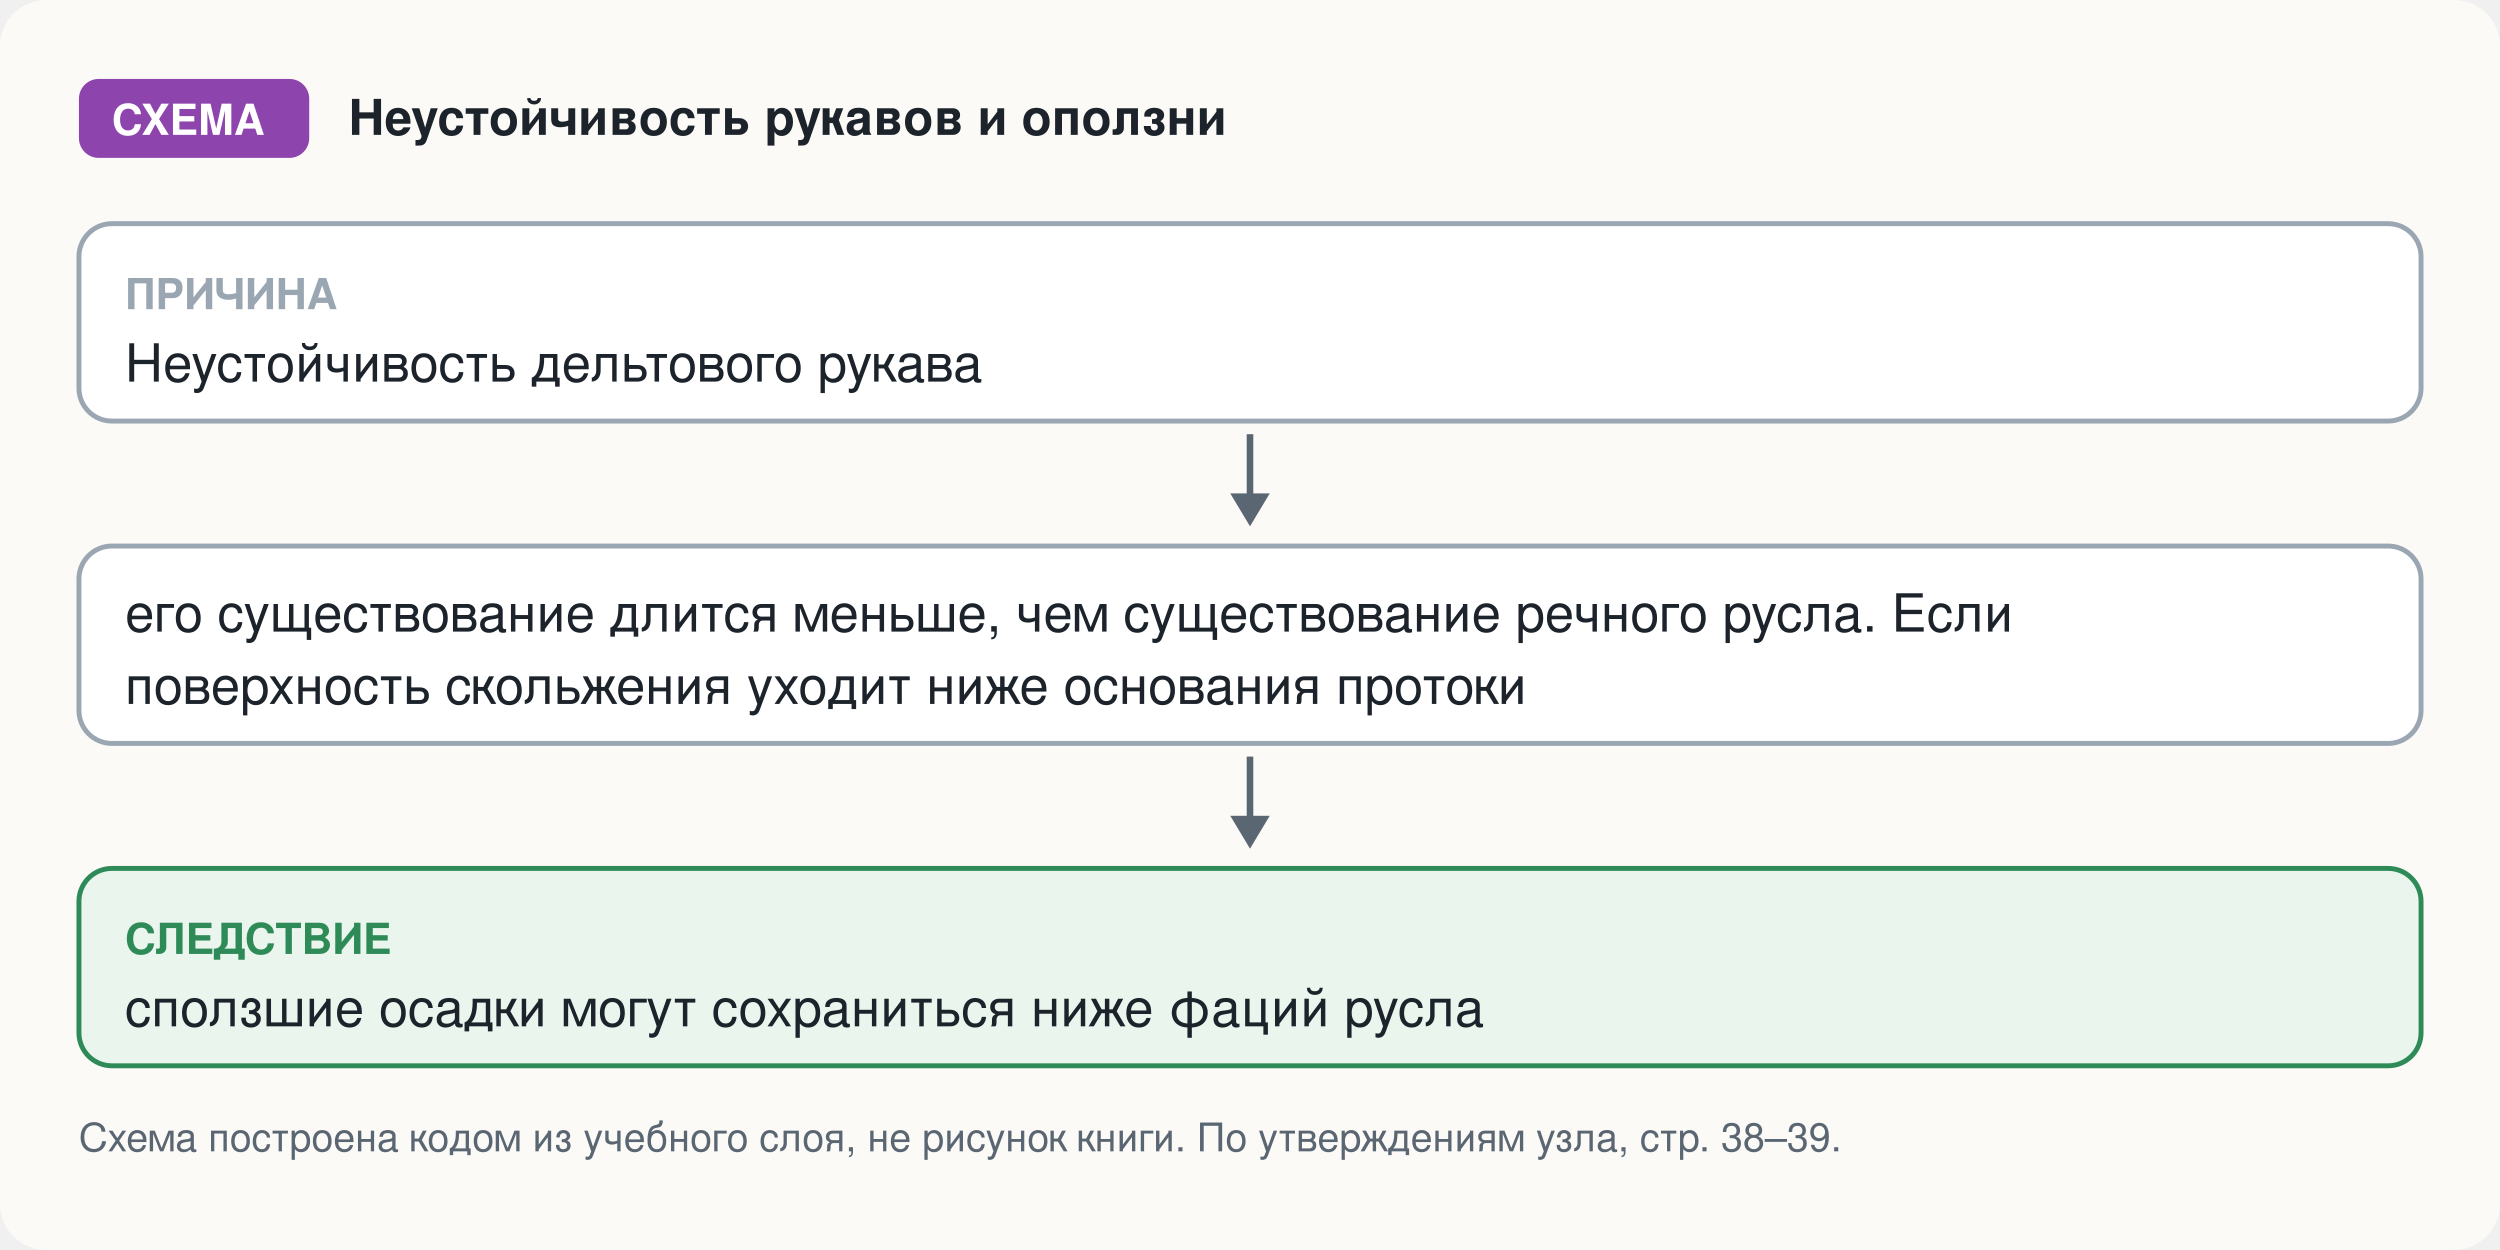
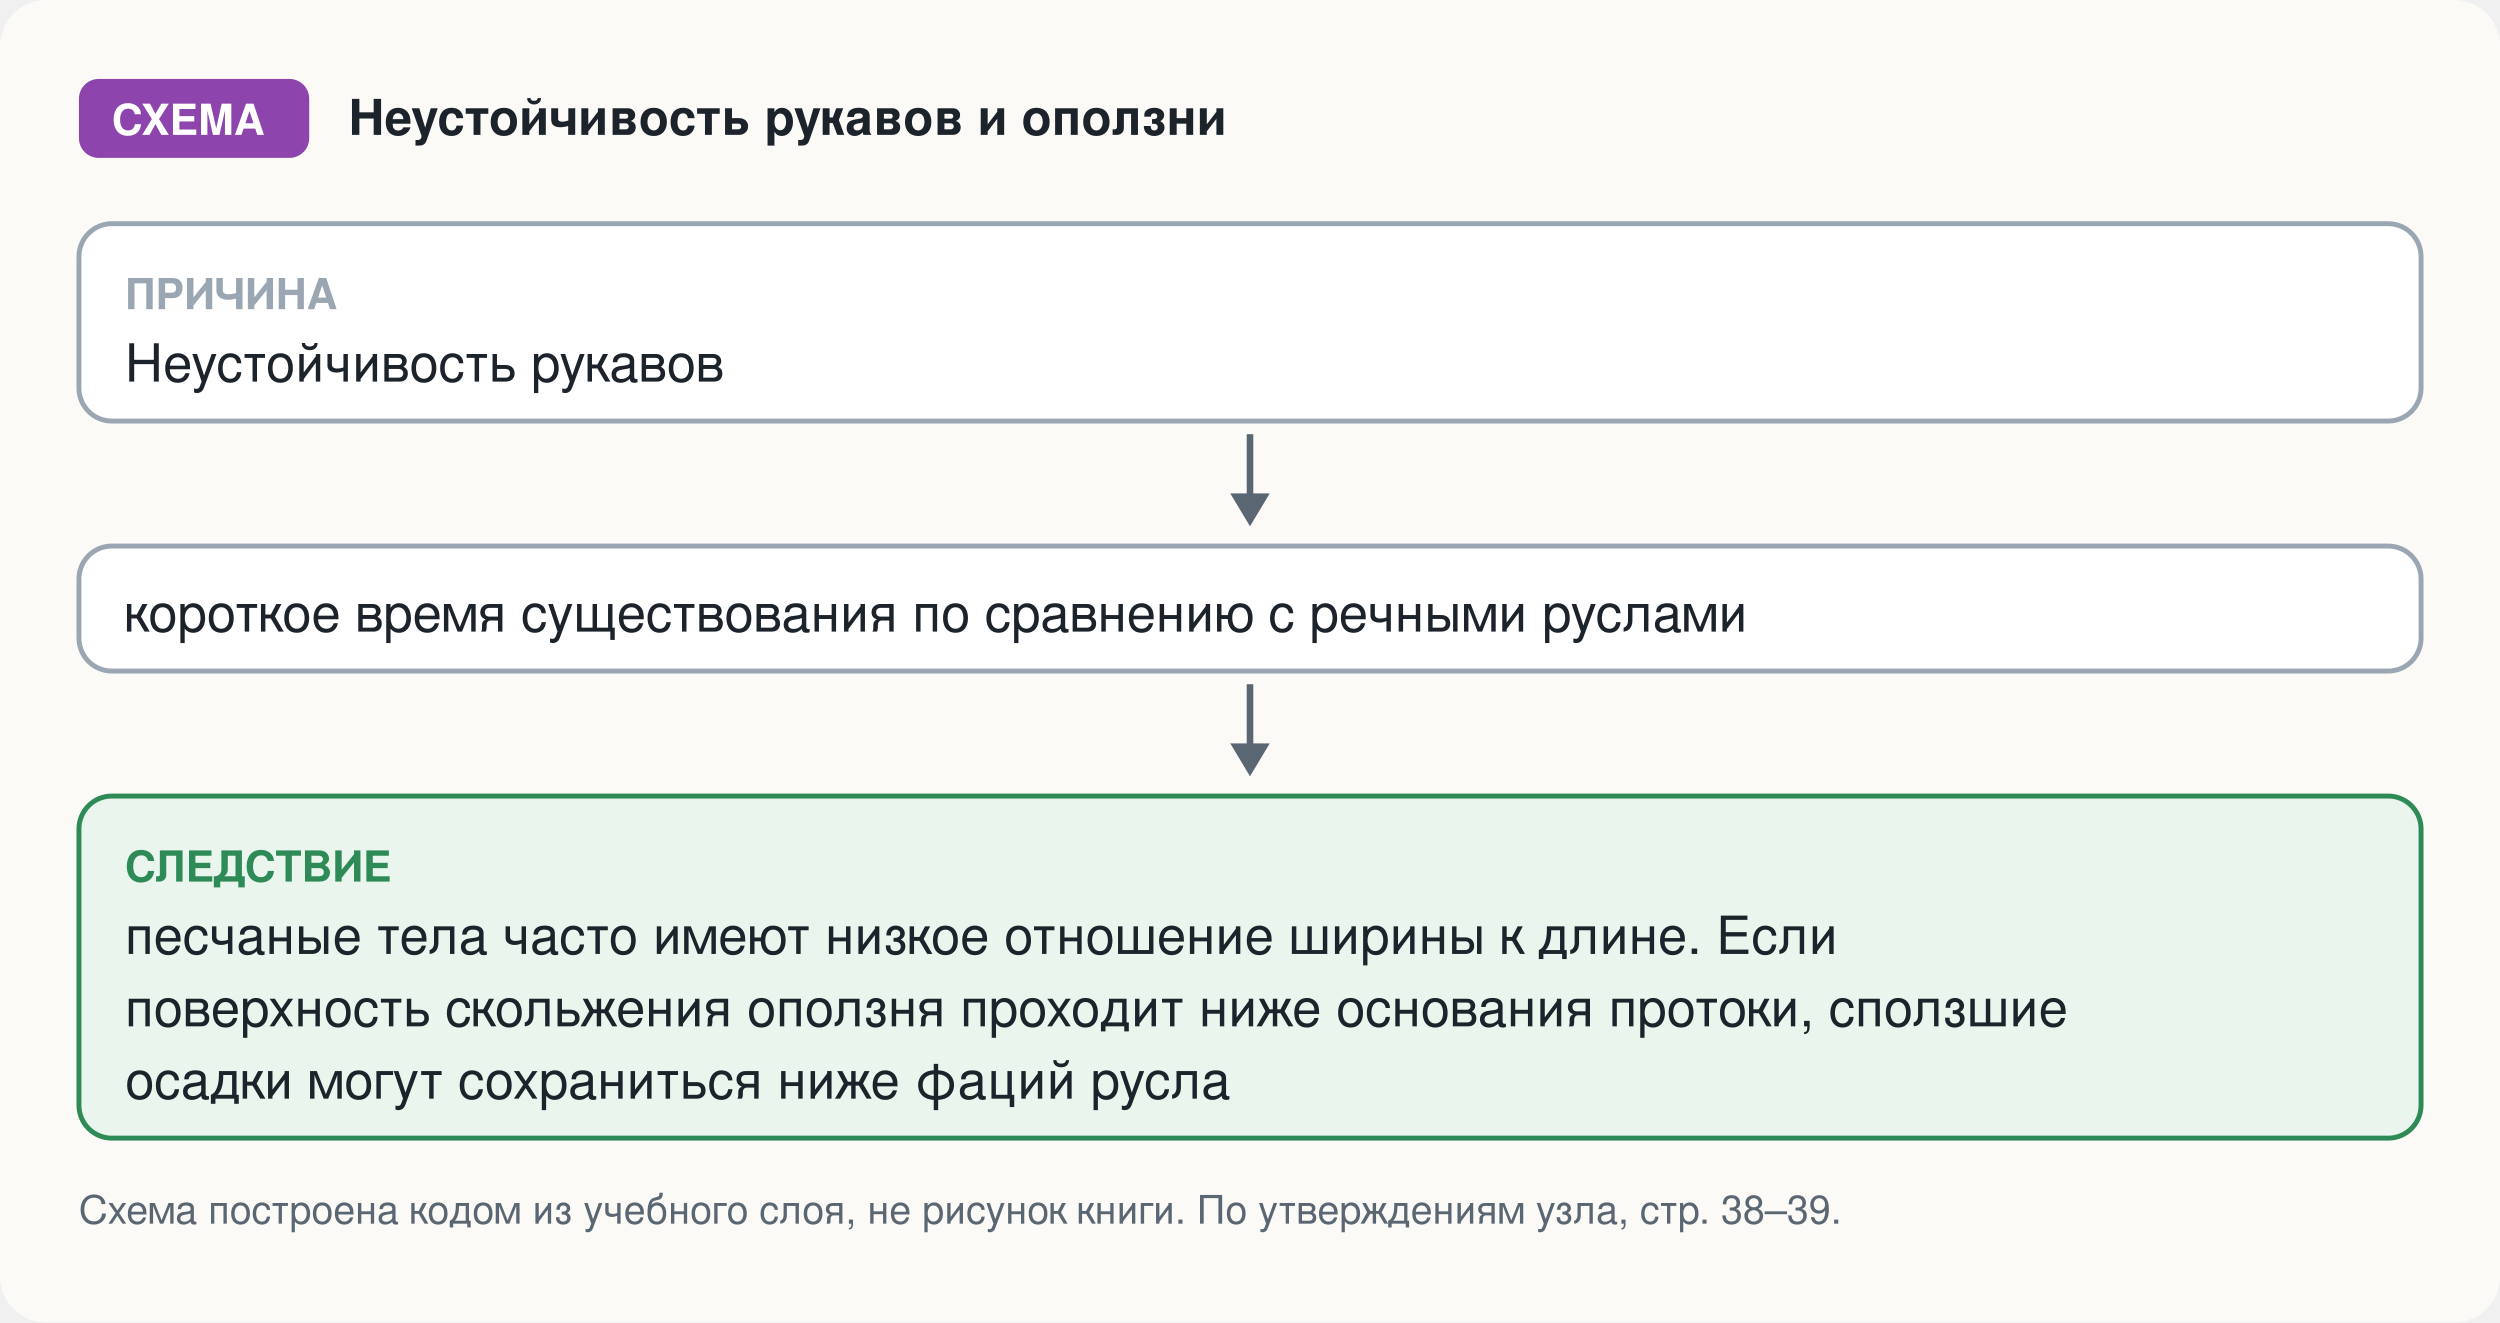
- <svg xmlns="http://www.w3.org/2000/svg" viewBox="0 0 760 380" width="760" height="380" role="img">
-   <rect x="0" y="0" width="760" height="380" rx="14" fill="#FBFAF7" />
+ <svg xmlns="http://www.w3.org/2000/svg" viewBox="0 0 760 402" width="760" height="402" role="img">
+   <rect x="0" y="0" width="760" height="402" rx="14" fill="#FBFAF7" />
  <rect x="24" y="24" width="70" height="24" rx="6" fill="#8E44AD" />
  <text x="34" y="41" font-size="13" font-weight="700" fill="#fff" font-family="Segoe UI, -apple-system, Helvetica, Arial, sans-serif">СХЕМА</text>
  <text x="106" y="41" font-size="15" font-weight="700" fill="#1C232B" font-family="Segoe UI, -apple-system, Helvetica, Arial, sans-serif">Неустойчивость рукавов и оползни</text>
  <rect x="24" y="68" width="712" height="60" rx="10" fill="#FFFFFF" stroke="#9AA6B2" stroke-width="1.5" />
  <text x="38" y="94" font-size="13" font-weight="700" fill="#9AA6B2" text-anchor="start" font-family="Segoe UI, -apple-system, Helvetica, Arial, sans-serif">ПРИЧИНА</text>
-   <text x="38" y="116" font-size="16" font-weight="400" fill="#1C232B" text-anchor="start" font-family="Segoe UI, -apple-system, Helvetica, Arial, sans-serif">Неустойчивость дельтового рукава</text>
+   <text x="38" y="116" font-size="16" font-weight="400" fill="#1C232B" text-anchor="start" font-family="Segoe UI, -apple-system, Helvetica, Arial, sans-serif">Неустойчивость рукавов</text>
  <line x1="380.0" y1="132" x2="380.0" y2="154" stroke="#5B6673" stroke-width="2" />
  <polygon points="374.0,150 386.0,150 380.0,160" fill="#5B6673" />
-   <rect x="24" y="166" width="712" height="60" rx="10" fill="#FFFFFF" stroke="#9AA6B2" stroke-width="1.5" />
-   <text x="38" y="192" font-size="16" font-weight="400" fill="#1C232B" text-anchor="start" font-family="Segoe UI, -apple-system, Helvetica, Arial, sans-serif">его существование длится меньше, чем существование речного русла. Если</text>
-   <text x="38" y="214" font-size="16" font-weight="400" fill="#1C232B" text-anchor="start" font-family="Segoe UI, -apple-system, Helvetica, Arial, sans-serif">поверхность скольжения уходит ниже основания протоки</text>
-   <line x1="380.0" y1="230" x2="380.0" y2="252" stroke="#5B6673" stroke-width="2" />
-   <polygon points="374.0,248 386.0,248 380.0,258" fill="#5B6673" />
-   <rect x="24" y="264" width="712" height="60" rx="10" fill="#EAF5EE" stroke="#2E8B57" stroke-width="1.5" />
-   <text x="38" y="290" font-size="13" font-weight="700" fill="#2E8B57" text-anchor="start" font-family="Segoe UI, -apple-system, Helvetica, Arial, sans-serif">СЛЕДСТВИЕ</text>
-   <text x="38" y="312" font-size="16" font-weight="400" fill="#1C232B" text-anchor="start" font-family="Segoe UI, -apple-system, Helvetica, Arial, sans-serif">сползшие осадки могут сохраниться ниже фаций русла</text>
-   <text x="24" y="350" font-size="12" font-weight="400" fill="#5B6673" text-anchor="start" font-family="Segoe UI, -apple-system, Helvetica, Arial, sans-serif">Схема построена кодом из учебного слоя, не рисунок книги. По утверждениям узла, стр. 38–39.</text>
+   <rect x="24" y="166" width="712" height="38" rx="10" fill="#FFFFFF" stroke="#9AA6B2" stroke-width="1.5" />
+   <text x="38" y="192" font-size="16" font-weight="400" fill="#1C232B" text-anchor="start" font-family="Segoe UI, -apple-system, Helvetica, Arial, sans-serif">короткое время существования по сравнению с речными руслами</text>
+   <line x1="380.0" y1="208" x2="380.0" y2="230" stroke="#5B6673" stroke-width="2" />
+   <polygon points="374.0,226 386.0,226 380.0,236" fill="#5B6673" />
+   <rect x="24" y="242" width="712" height="104" rx="10" fill="#EAF5EE" stroke="#2E8B57" stroke-width="1.5" />
+   <text x="38" y="268" font-size="13" font-weight="700" fill="#2E8B57" text-anchor="start" font-family="Segoe UI, -apple-system, Helvetica, Arial, sans-serif">СЛЕДСТВИЕ</text>
+   <text x="38" y="290" font-size="16" font-weight="400" fill="#1C232B" text-anchor="start" font-family="Segoe UI, -apple-system, Helvetica, Arial, sans-serif">песчаные тела часто имеют низкое отношение ширины к длине. Если</text>
+   <text x="38" y="312" font-size="16" font-weight="400" fill="#1C232B" text-anchor="start" font-family="Segoe UI, -apple-system, Helvetica, Arial, sans-serif">поверхность скольжения оползня проходит ниже основания протоки, сползшие</text>
+   <text x="38" y="334" font-size="16" font-weight="400" fill="#1C232B" text-anchor="start" font-family="Segoe UI, -apple-system, Helvetica, Arial, sans-serif">осадки могут сохраниться ниже фаций русла</text>
+   <text x="24" y="372" font-size="12" font-weight="400" fill="#5B6673" text-anchor="start" font-family="Segoe UI, -apple-system, Helvetica, Arial, sans-serif">Схема построена кодом из учебного слоя, не рисунок книги. По утверждениям узла, стр. 38–39.</text>
</svg>
